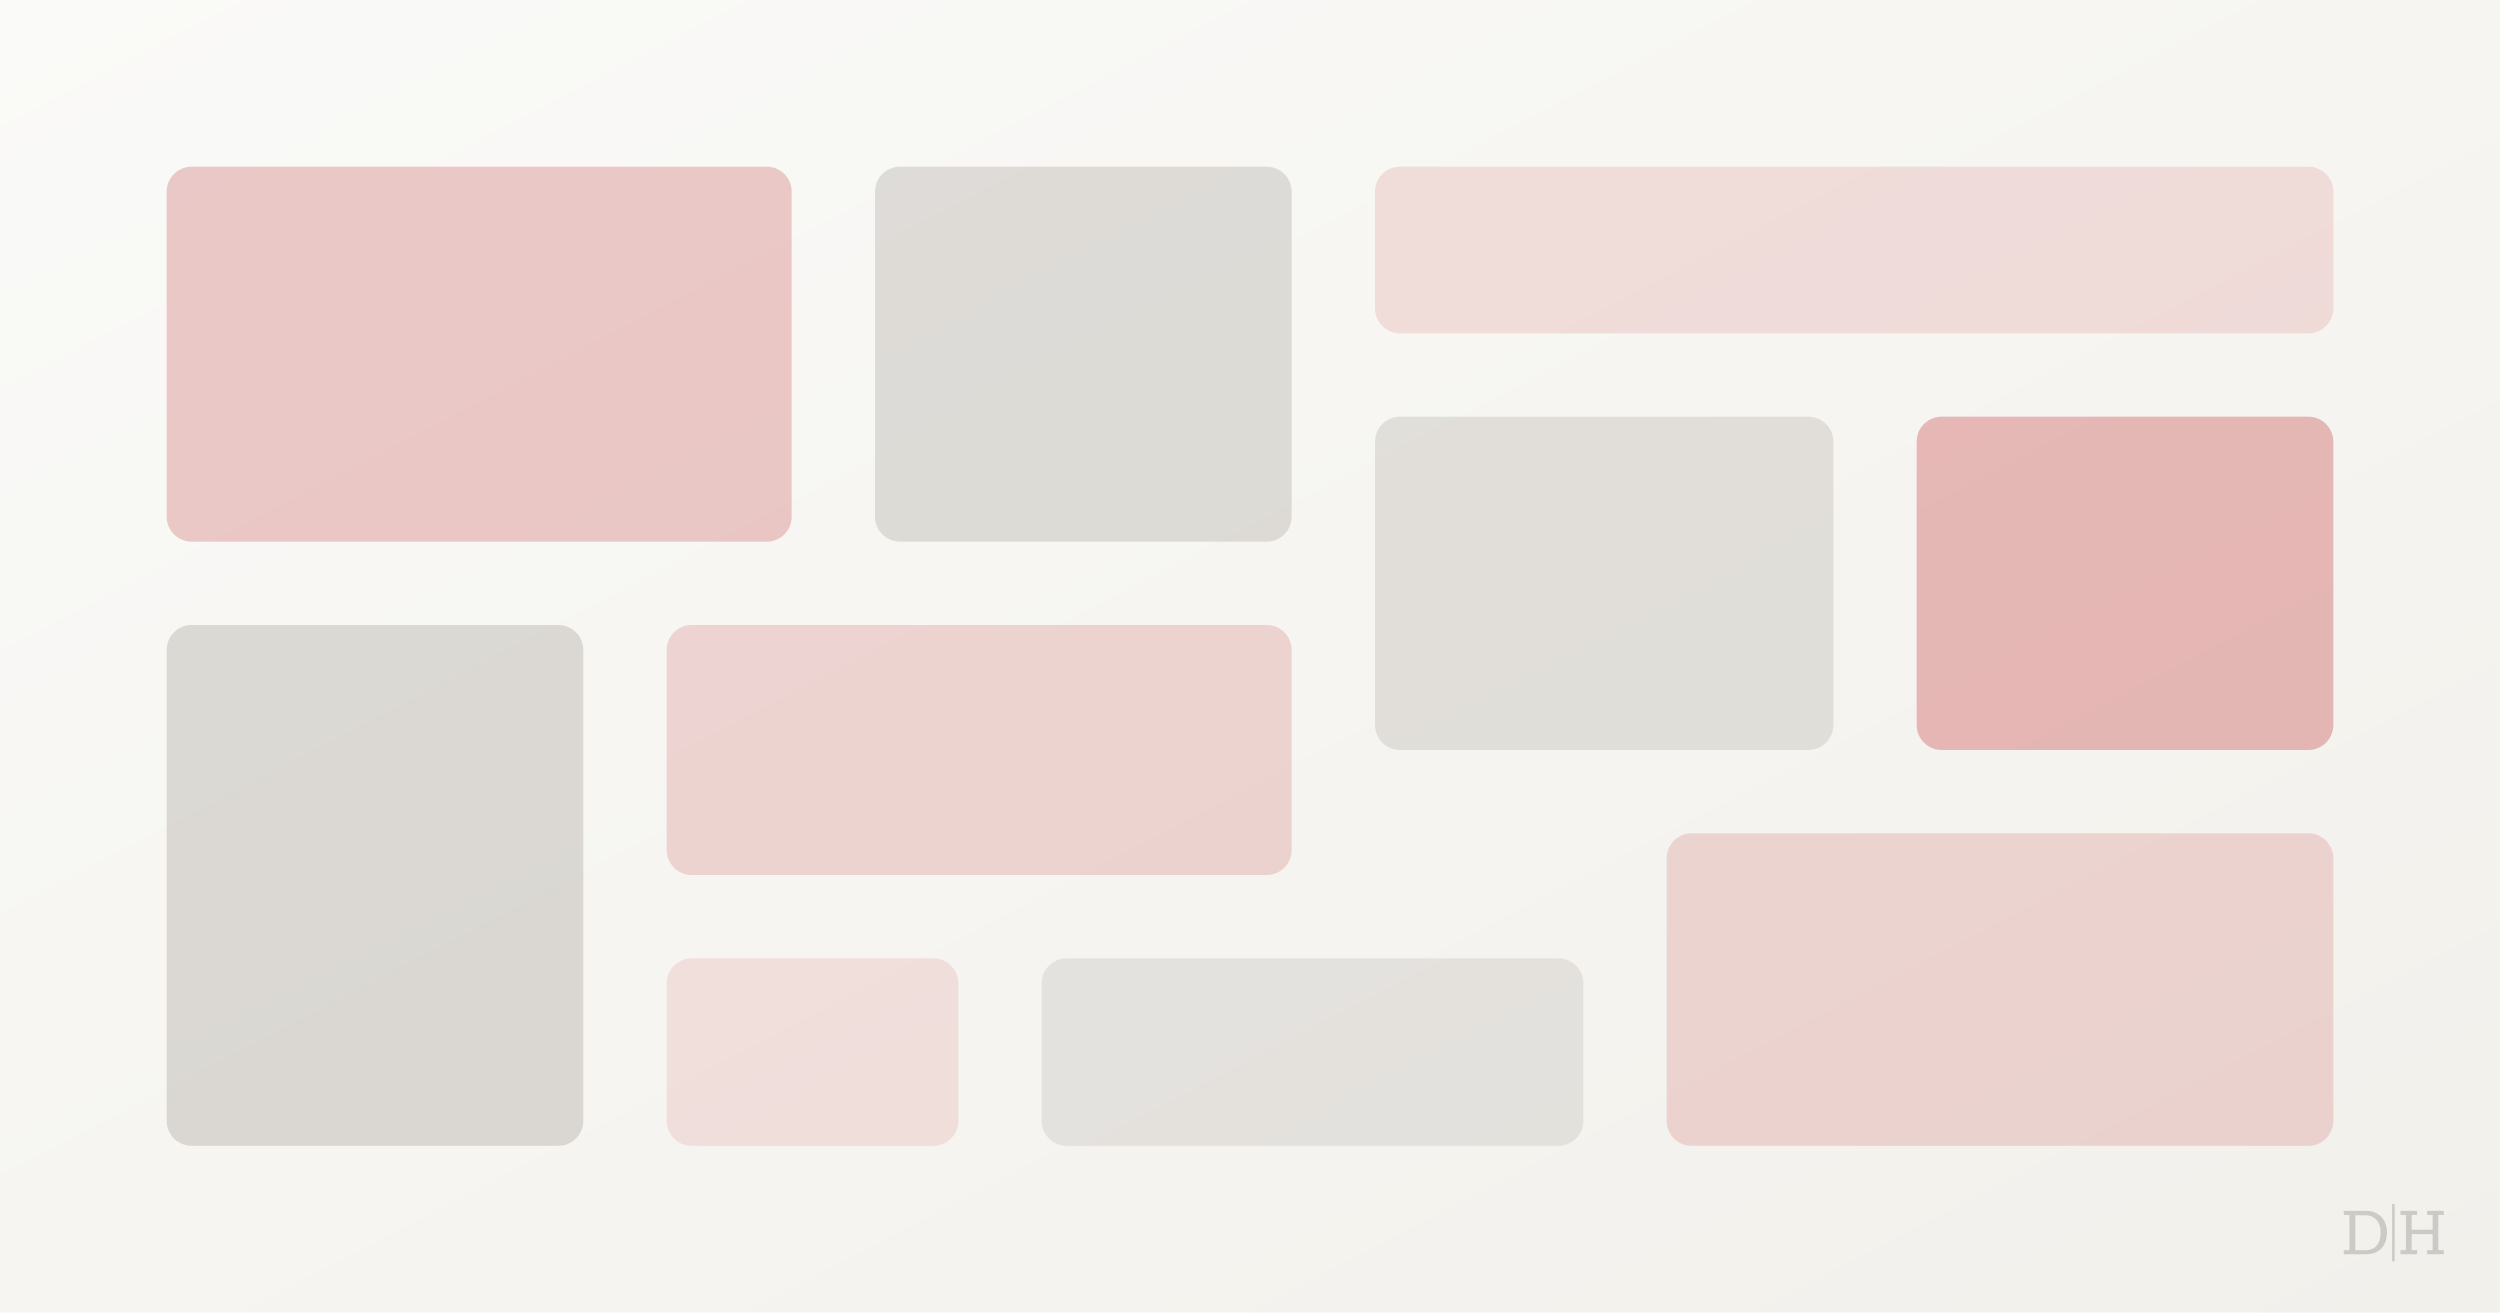
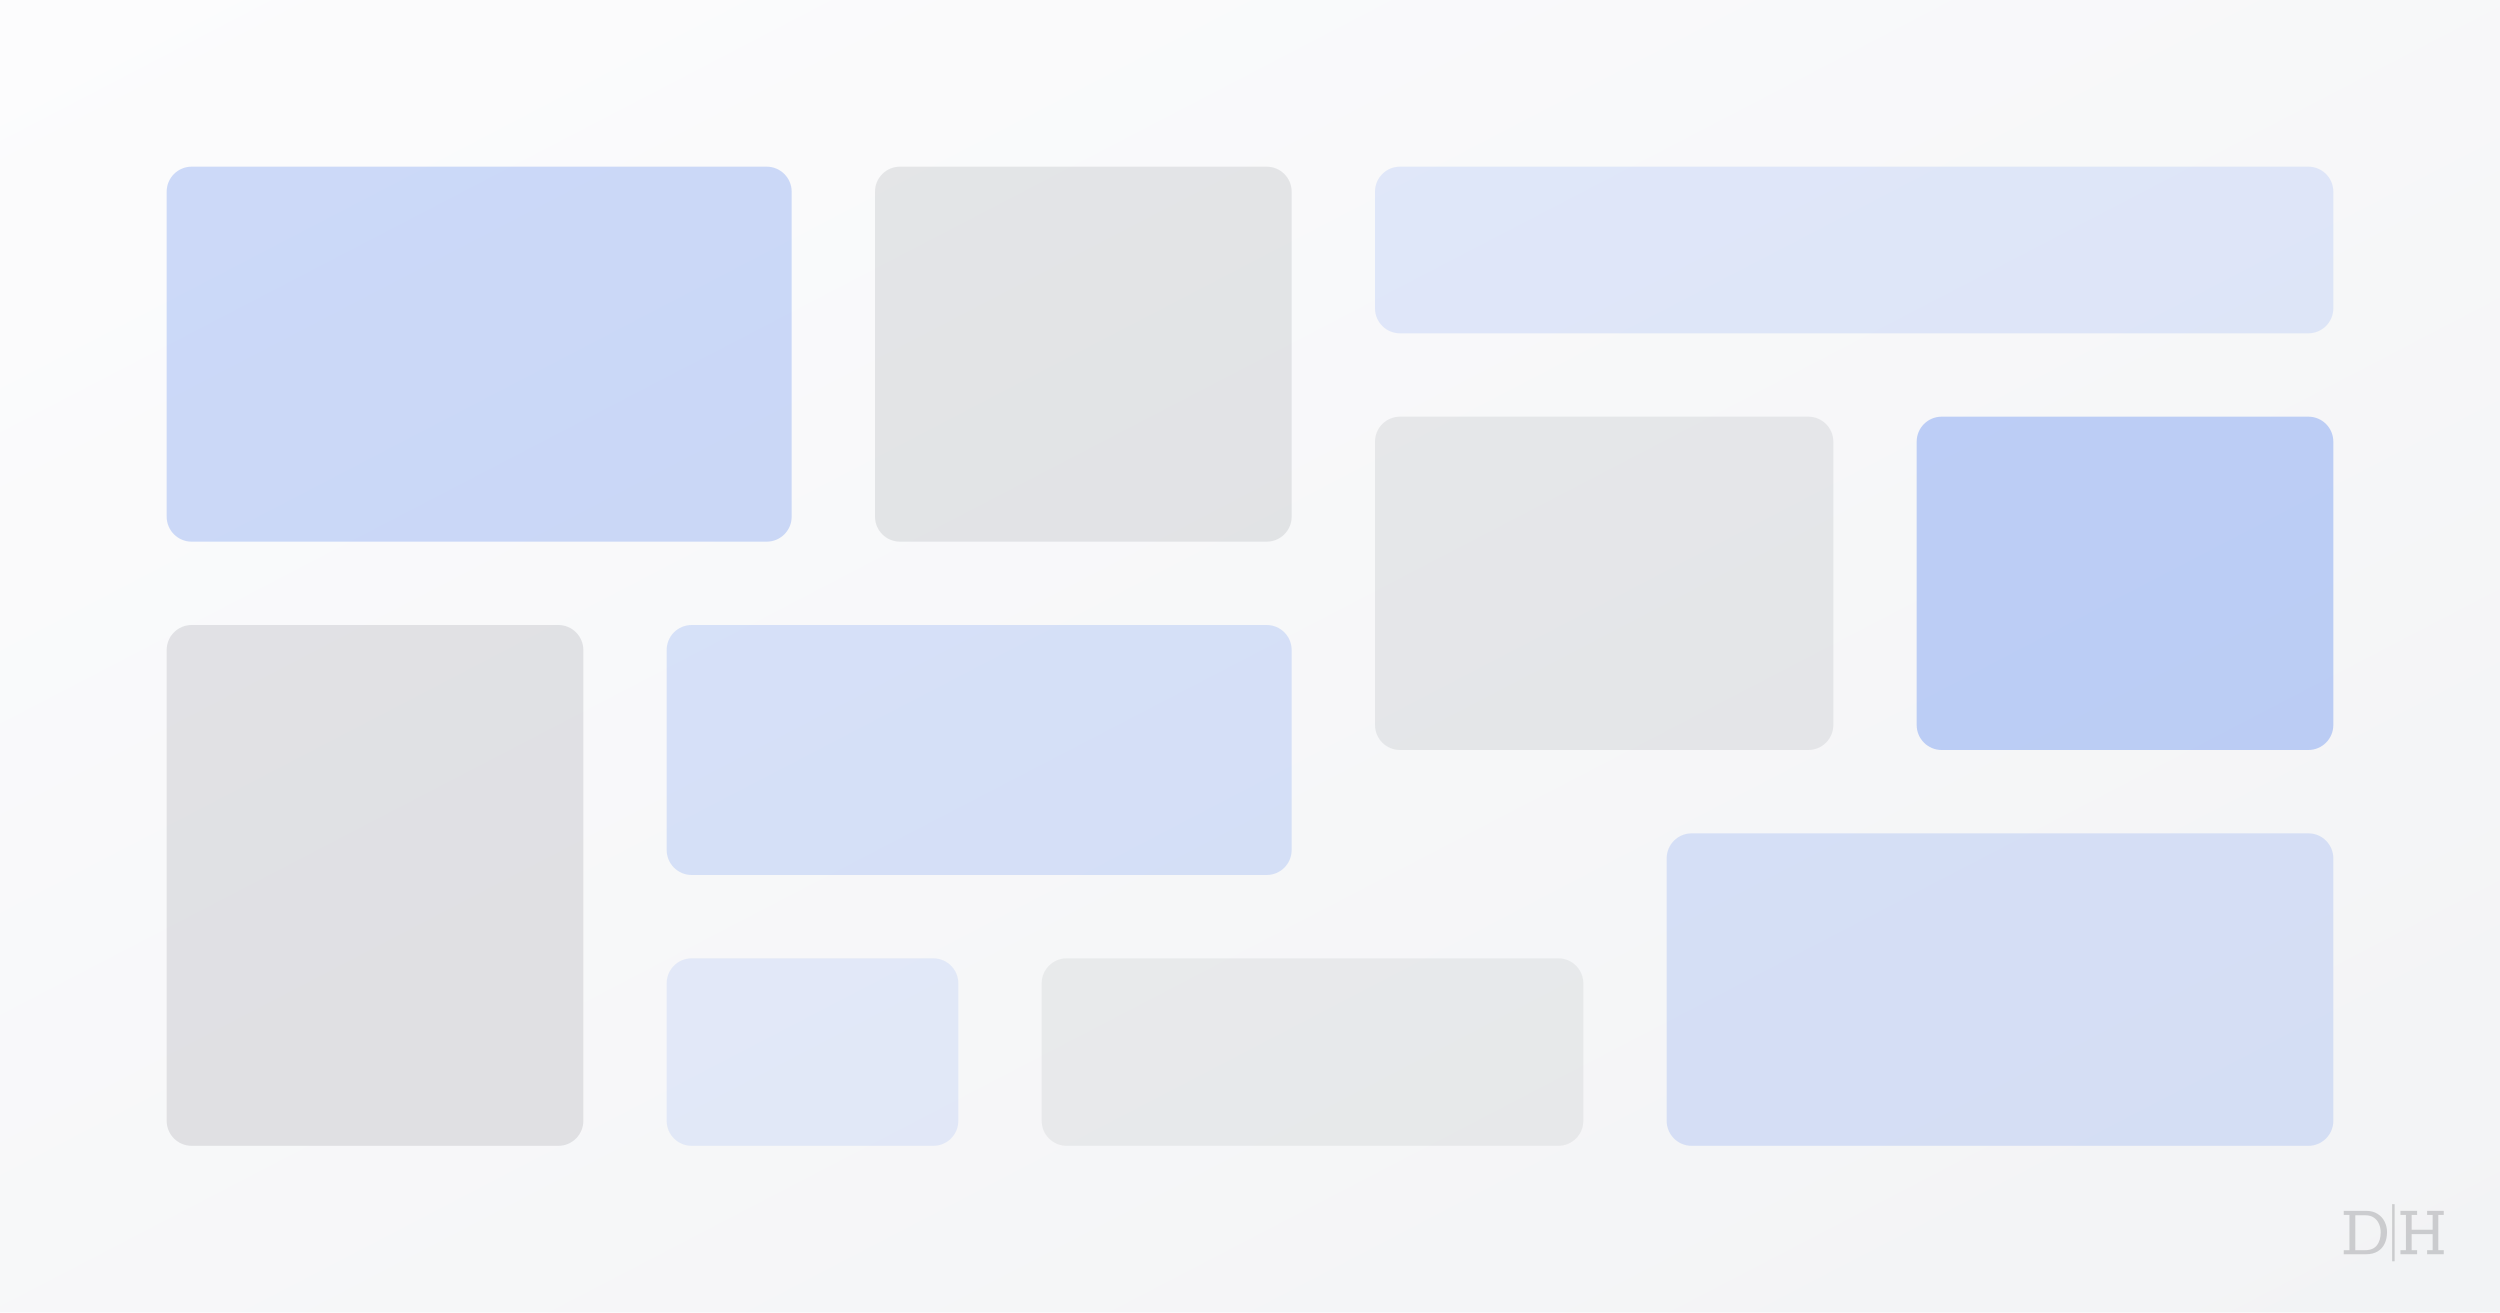
<svg xmlns="http://www.w3.org/2000/svg" viewBox="0 0 1200 630" fill="none">
  <defs>
    <linearGradient id="bg" x1="0" y1="0" x2="1" y2="1">
-       <stop offset="0%" stop-color="#FAFAF8" />
-       <stop offset="100%" stop-color="#F2F0EB" />
+       <stop offset="0%" stop-color="#FCFCFD" />
+       <stop offset="100%" stop-color="#F2F3F5" />
    </linearGradient>
  </defs>
  <rect width="1200" height="630" fill="url(#bg)" />
-   <rect x="80" y="80" width="300" height="180" rx="12" fill="#B91C1C" fill-opacity="0.22" />
-   <rect x="420" y="80" width="200" height="180" rx="12" fill="#6B6355" fill-opacity="0.18" />
-   <rect x="660" y="80" width="460" height="80" rx="12" fill="#B91C1C" fill-opacity="0.12" />
-   <rect x="660" y="200" width="220" height="160" rx="12" fill="#6B6355" fill-opacity="0.15" />
-   <rect x="920" y="200" width="200" height="160" rx="12" fill="#B91C1C" fill-opacity="0.28" />
-   <rect x="80" y="300" width="200" height="250" rx="12" fill="#6B6355" fill-opacity="0.20" />
-   <rect x="320" y="300" width="300" height="120" rx="12" fill="#B91C1C" fill-opacity="0.16" />
-   <rect x="320" y="460" width="140" height="90" rx="12" fill="#B91C1C" fill-opacity="0.10" />
-   <rect x="500" y="460" width="260" height="90" rx="12" fill="#6B6355" fill-opacity="0.12" />
-   <rect x="800" y="400" width="320" height="150" rx="12" fill="#B91C1C" fill-opacity="0.15" />
-   <g transform="translate(1125,578) scale(0.6)" opacity="0.18" fill="#1A1A1A">
+   <rect x="80" y="80" width="300" height="180" rx="12" fill="#2563EB" fill-opacity="0.22" />
+   <rect x="420" y="80" width="200" height="180" rx="12" fill="#82868C" fill-opacity="0.18" />
+   <rect x="660" y="80" width="460" height="80" rx="12" fill="#2563EB" fill-opacity="0.12" />
+   <rect x="660" y="200" width="220" height="160" rx="12" fill="#82868C" fill-opacity="0.15" />
+   <rect x="920" y="200" width="200" height="160" rx="12" fill="#2563EB" fill-opacity="0.28" />
+   <rect x="80" y="300" width="200" height="250" rx="12" fill="#82868C" fill-opacity="0.20" />
+   <rect x="320" y="300" width="300" height="120" rx="12" fill="#2563EB" fill-opacity="0.16" />
+   <rect x="320" y="460" width="140" height="90" rx="12" fill="#2563EB" fill-opacity="0.10" />
+   <rect x="500" y="460" width="260" height="90" rx="12" fill="#82868C" fill-opacity="0.12" />
+   <rect x="800" y="400" width="320" height="150" rx="12" fill="#2563EB" fill-opacity="0.15" />
+   <g transform="translate(1125,578) scale(0.6)" opacity="0.18" fill="#17181A">
    <path d="M0,36.8 L4.54,36.8 L4.54,8.61 L0,8.61 L0,5.34 L17.81,5.34 C21.42,5.34 24.49,6.14 27.03,7.75 C29.57,9.35 31.47,11.46 32.74,14.07 C34,16.68 34.63,19.44 34.63,22.36 C34.63,25.82 34,28.88 32.74,31.55 C31.47,34.23 29.59,36.31 27.09,37.81 C24.59,39.31 21.51,40.06 17.87,40.06 L0,40.06 L0,36.8Z M17.29,36.8 C21.42,36.8 24.49,35.5 26.52,32.89 C28.54,30.29 29.55,26.87 29.55,22.64 C29.55,20.2 29.11,17.94 28.22,15.86 C27.34,13.79 25.99,12.11 24.17,10.83 C22.36,9.54 20.13,8.9 17.47,8.9 L9.25,8.9 L9.25,36.8 L17.29,36.8Z" />
    <polygon points="45.37 40.06 45.37 36.8 49.74 36.8 49.74 8.61 45.37 8.61 45.37 5.34 58.69 5.34 58.69 8.61 54.32 8.61 54.32 20.45 71.11 20.45 71.11 8.61 66.69 8.61 66.69 5.34 80 5.34 80 8.61 75.64 8.61 75.64 36.8 80 36.8 80 40.06 66.69 40.06 66.69 36.8 71.11 36.8 71.11 23.97 54.32 23.97 54.32 36.8 58.69 36.8 58.69 40.06" />
    <polygon points="38.7 0 40.7 0 40.7 45.7 38.7 45.7" />
  </g>
</svg>
